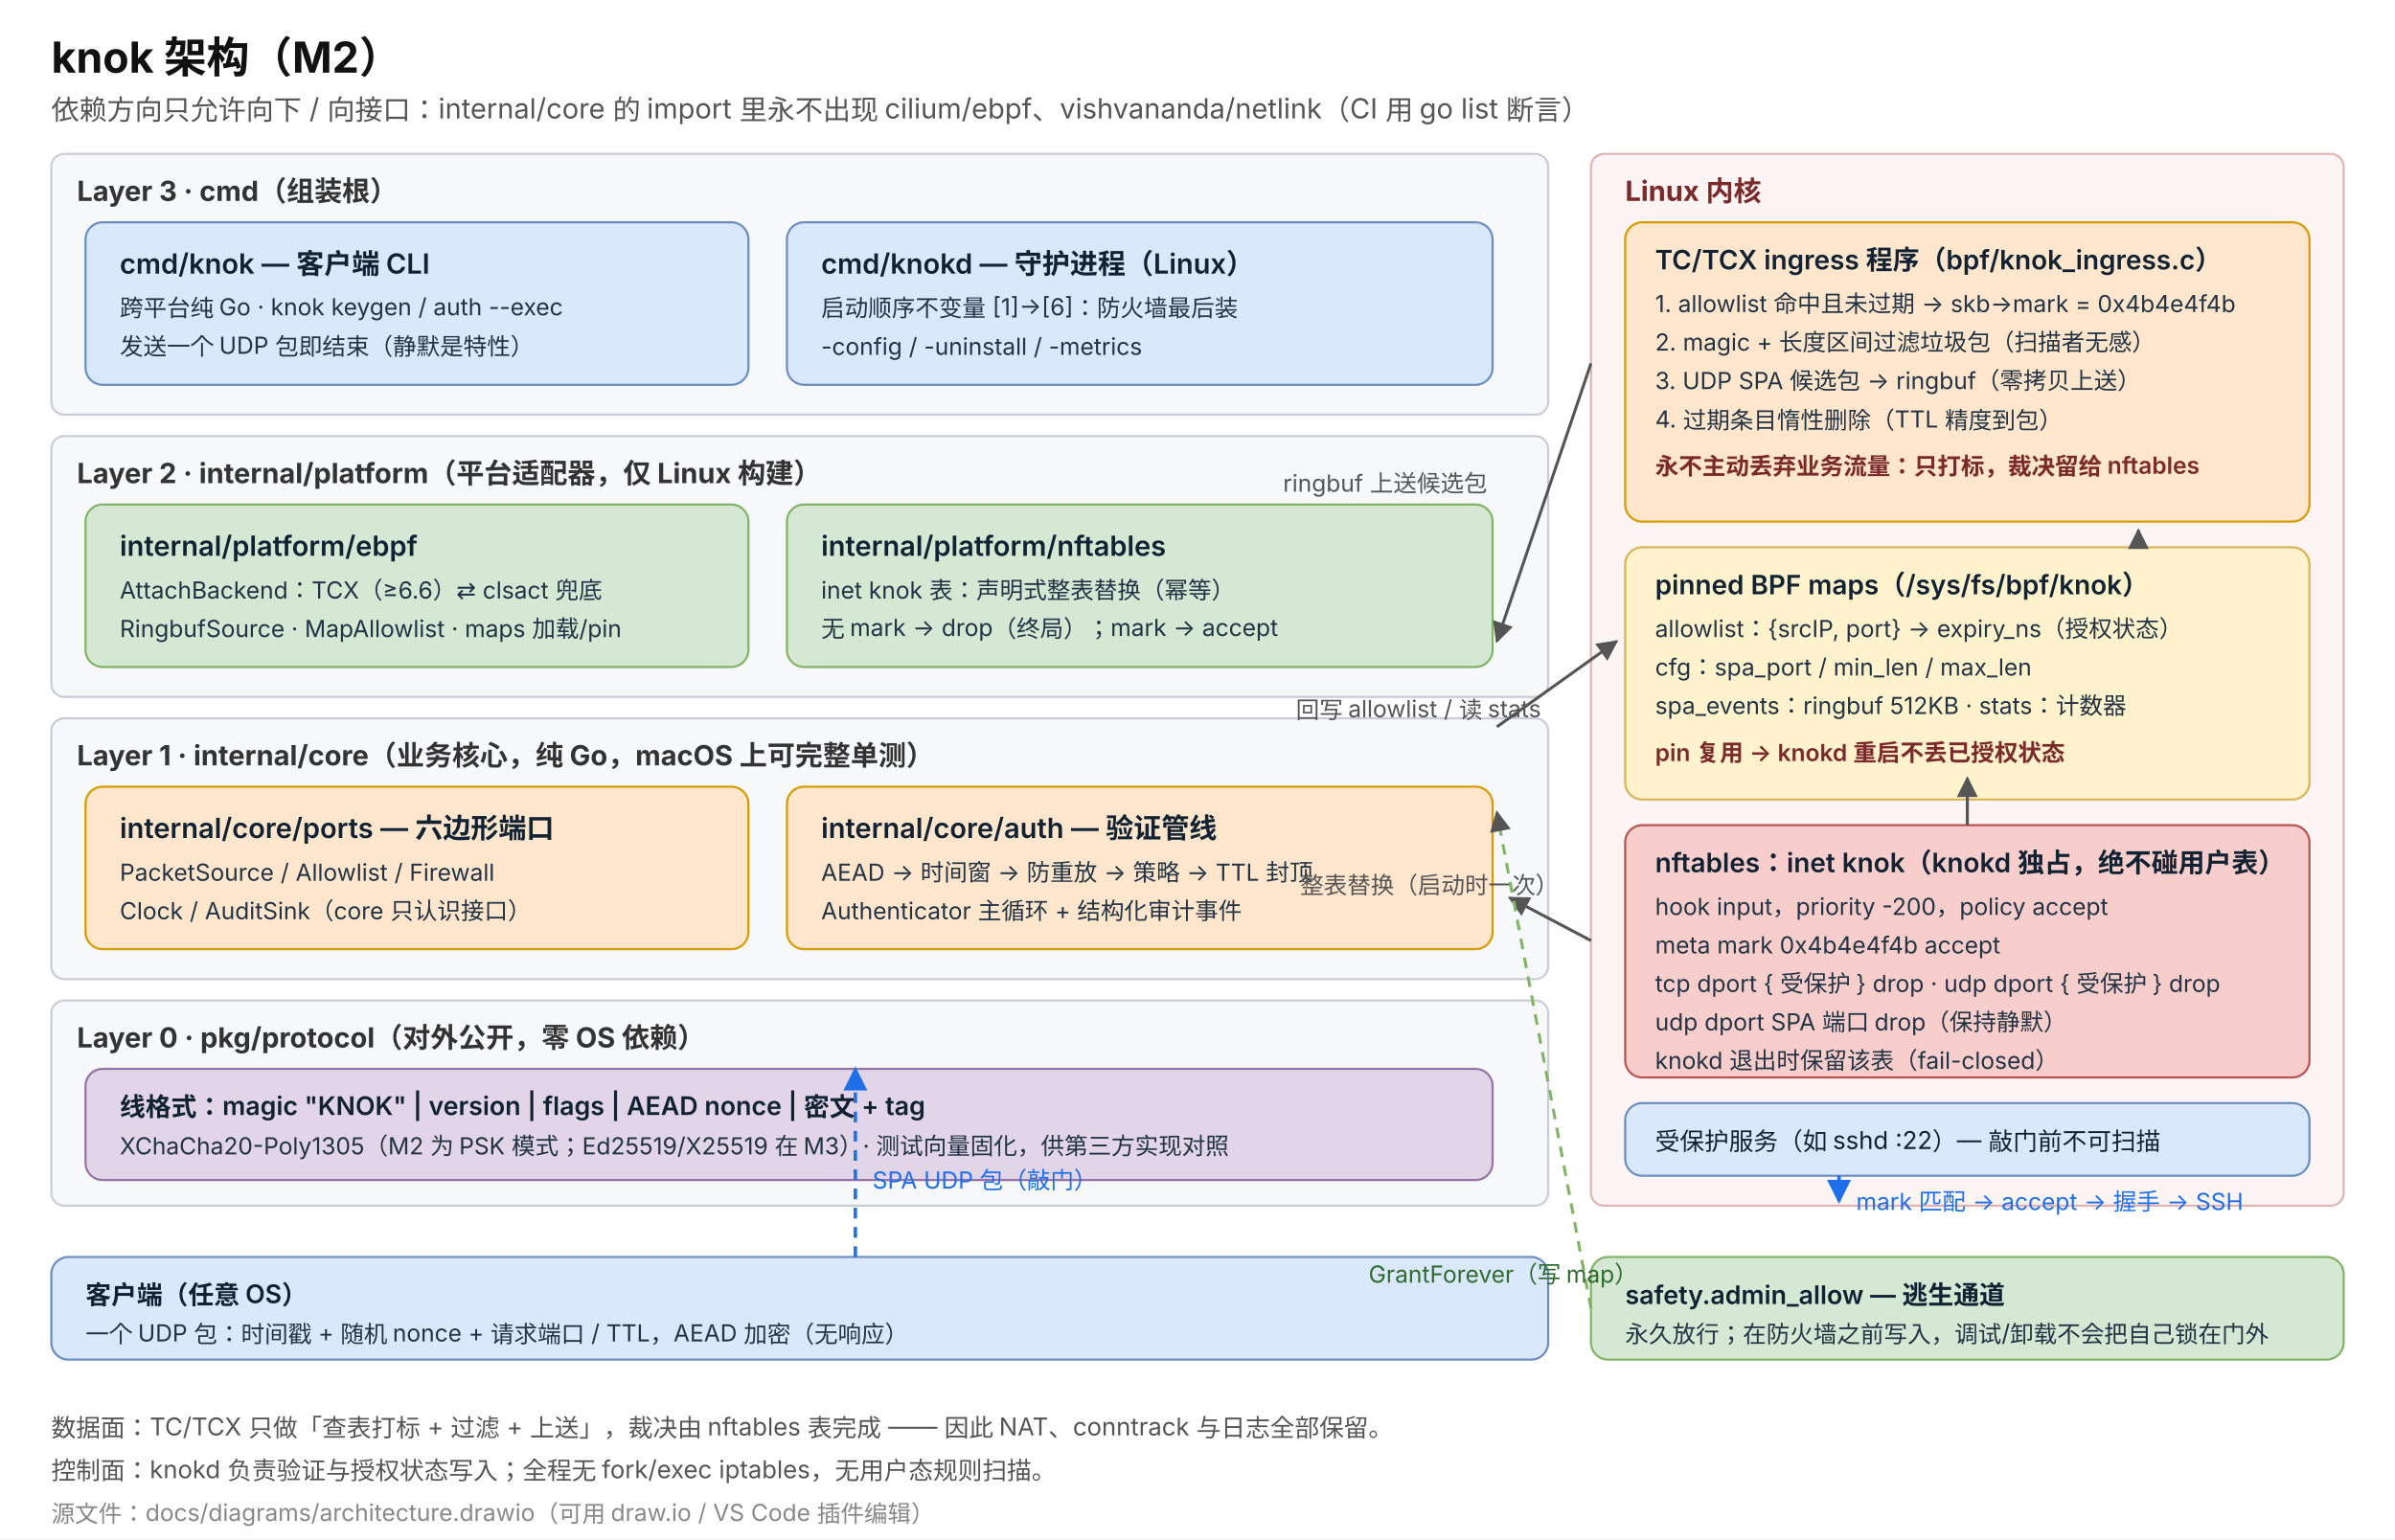
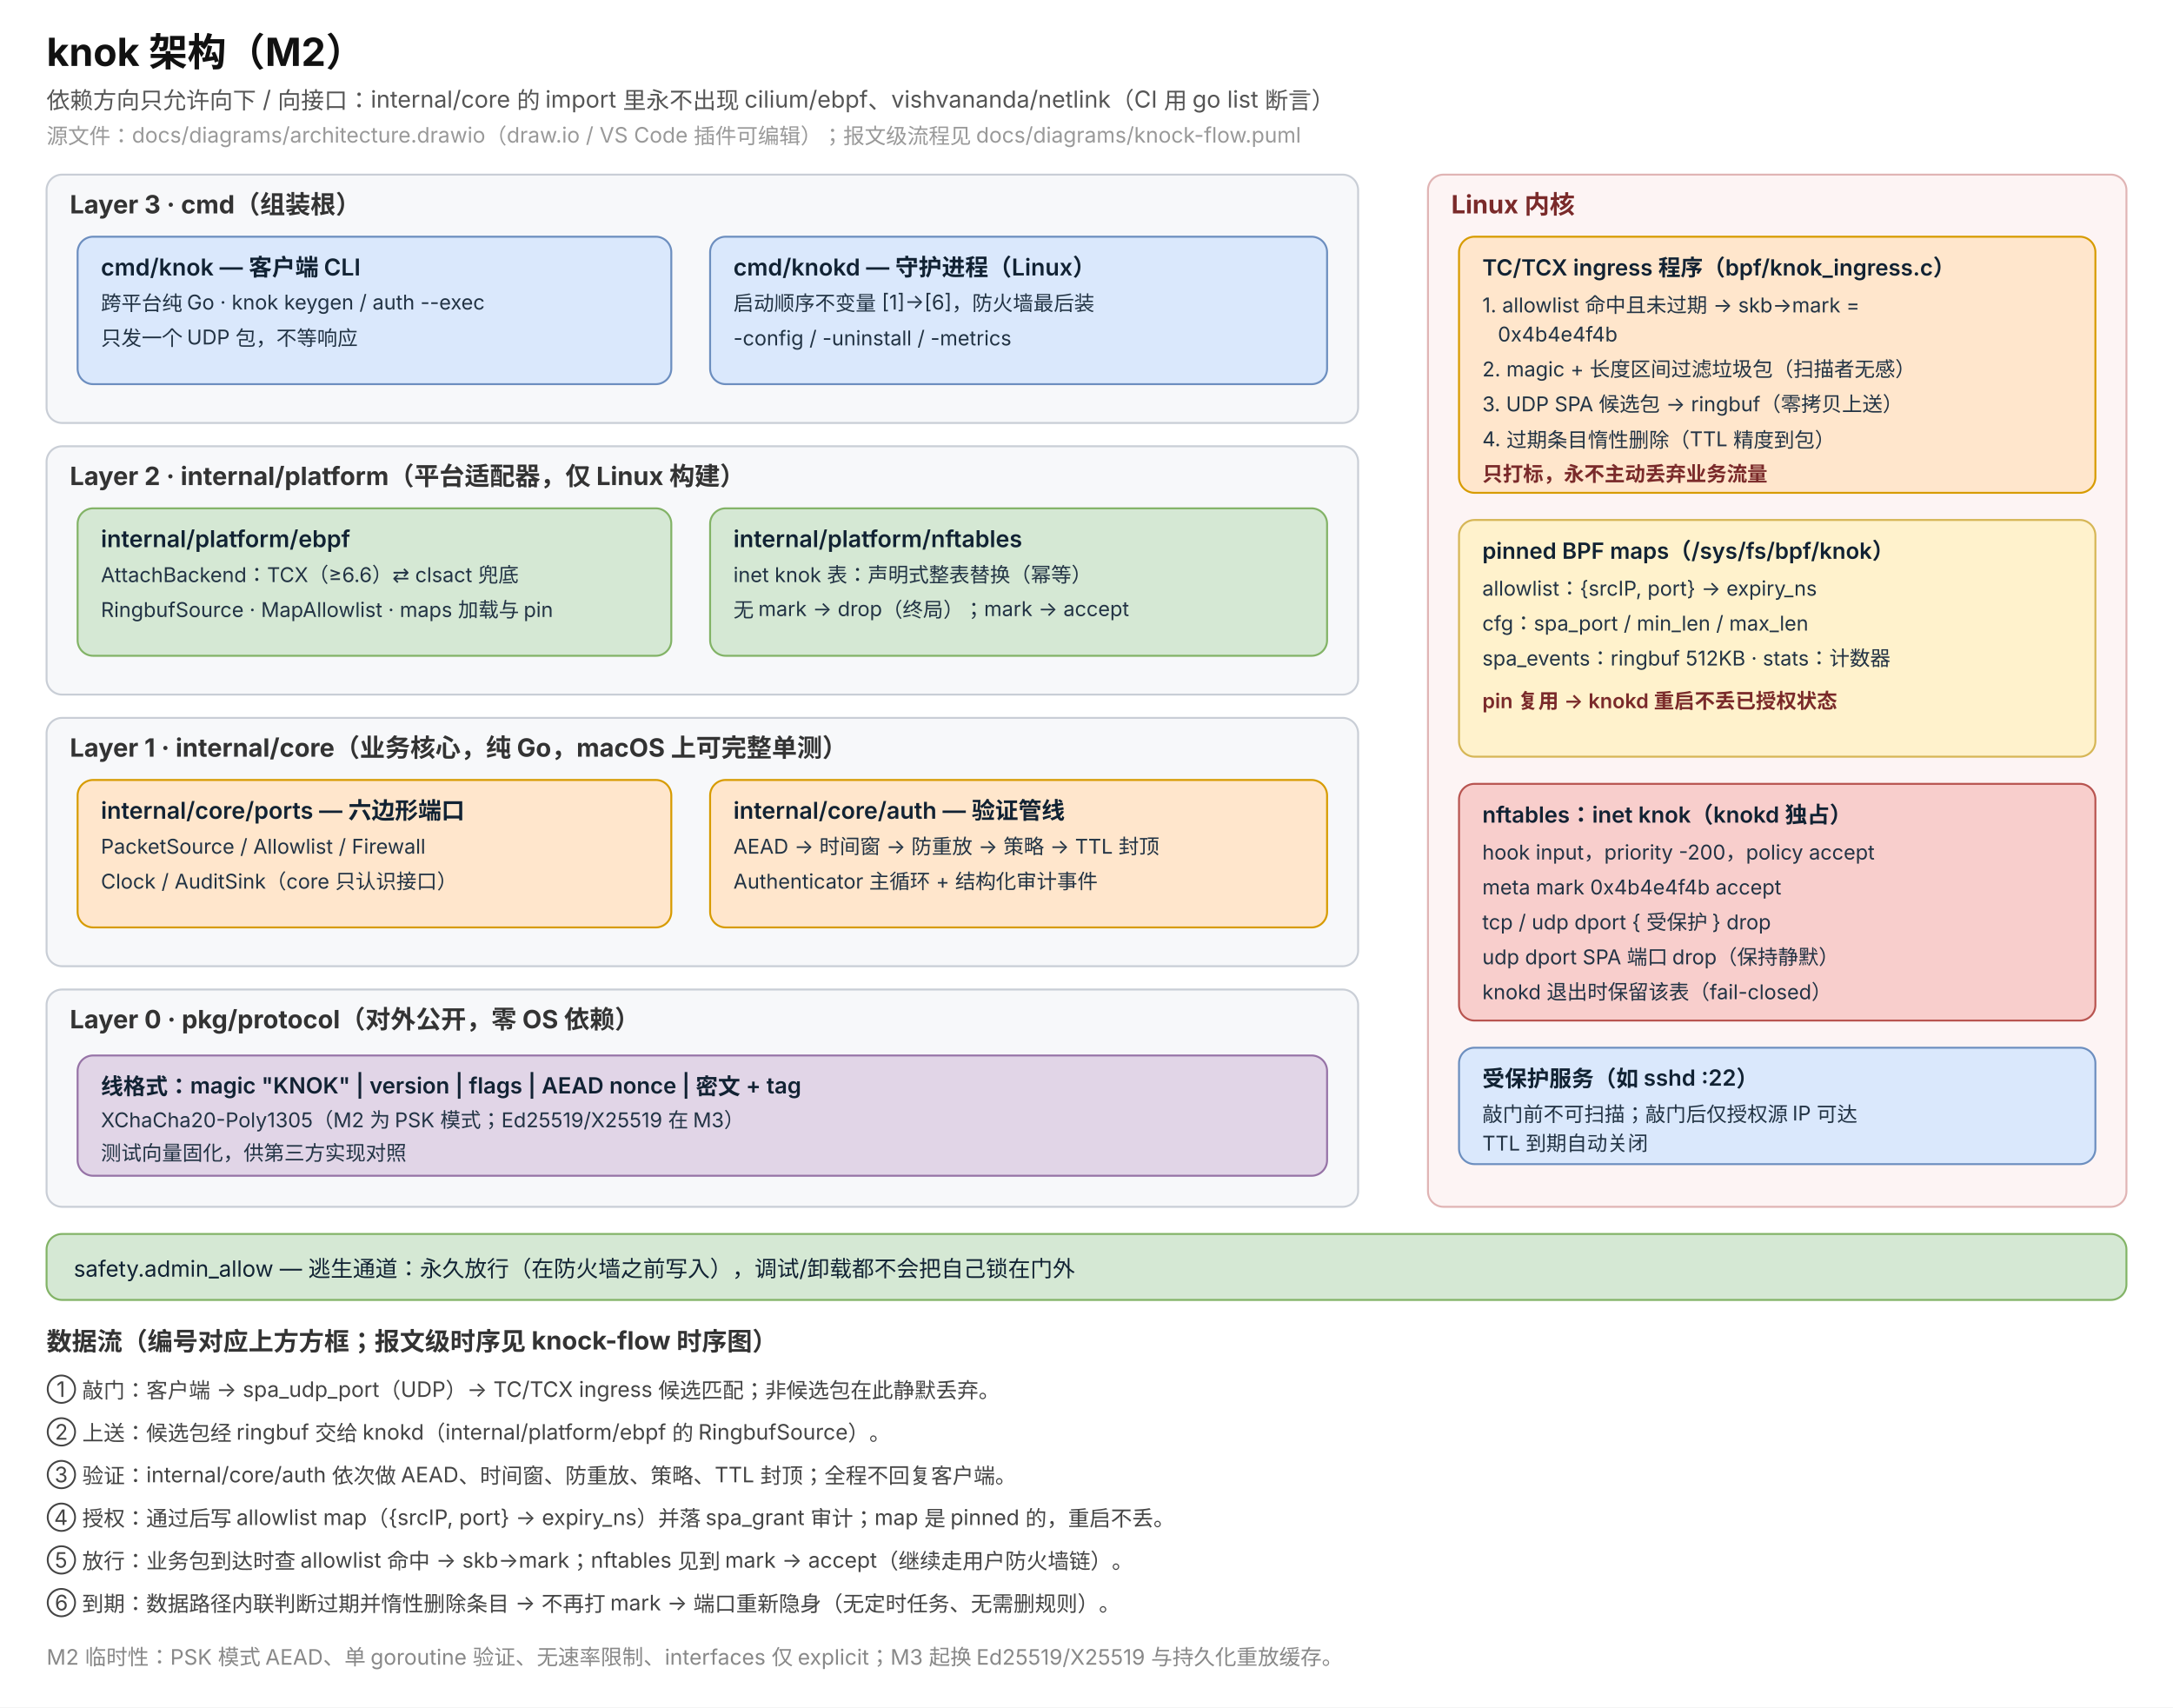
- <svg xmlns="http://www.w3.org/2000/svg" viewBox="0 0 1120 720" width="1120" height="720" font-family="-apple-system,BlinkMacSystemFont,'Segoe UI','PingFang SC','Hiragino Sans GB','Microsoft YaHei',sans-serif">
-   <defs>
-     <marker id="arrow" viewBox="0 0 10 10" refX="9" refY="5" markerWidth="7" markerHeight="7" orient="auto-start-reverse">
-       <path d="M 0 0 L 10 5 L 0 10 z" fill="#555" />
-     </marker>
-     <marker id="arrowDash" viewBox="0 0 10 10" refX="9" refY="5" markerWidth="7" markerHeight="7" orient="auto-start-reverse">
-       <path d="M 0 0 L 10 5 L 0 10 z" fill="#1f6feb" />
-     </marker>
-   </defs>
-   <rect width="1120" height="720" fill="#ffffff" />
+ <svg xmlns="http://www.w3.org/2000/svg" viewBox="0 0 1120 880" width="1120" height="880" font-family="-apple-system,BlinkMacSystemFont,'Segoe UI','PingFang SC','Hiragino Sans GB','Microsoft YaHei',sans-serif">
+   <rect width="1120" height="880" fill="#ffffff" />
  <text x="24" y="34" font-size="20" font-weight="700" fill="#111">knok 架构（M2）</text>
-   <text x="24" y="56" font-size="13" fill="#555">依赖方向只允许向下 / 向接口：internal/core 的 import 里永不出现 cilium/ebpf、vishvananda/netlink（CI 用 go list 断言）</text>
-   <rect x="24" y="72" width="700" height="122" rx="6" fill="#f7f8fa" stroke="#c9ced6" />
-   <text x="36" y="94" font-size="13" font-weight="700" fill="#333">Layer 3 · cmd（组装根）</text>
-   <rect x="40" y="104" width="310" height="76" rx="8" fill="#dae8fc" stroke="#6c8ebf" />
-   <text x="56" y="128" font-size="13" font-weight="600" fill="#123">cmd/knok — 客户端 CLI</text>
-   <text x="56" y="148" font-size="11" fill="#234">跨平台纯 Go · knok keygen / auth --exec</text>
-   <text x="56" y="166" font-size="11" fill="#234">发送一个 UDP 包即结束（静默是特性）</text>
-   <rect x="368" y="104" width="330" height="76" rx="8" fill="#dae8fc" stroke="#6c8ebf" />
-   <text x="384" y="128" font-size="13" font-weight="600" fill="#123">cmd/knokd — 守护进程（Linux）</text>
-   <text x="384" y="148" font-size="11" fill="#234">启动顺序不变量 [1]→[6]：防火墙最后装</text>
-   <text x="384" y="166" font-size="11" fill="#234">-config / -uninstall / -metrics</text>
-   <rect x="24" y="204" width="700" height="122" rx="6" fill="#f7f8fa" stroke="#c9ced6" />
-   <text x="36" y="226" font-size="13" font-weight="700" fill="#333">Layer 2 · internal/platform（平台适配器，仅 Linux 构建）</text>
-   <rect x="40" y="236" width="310" height="76" rx="8" fill="#d5e8d4" stroke="#82b366" />
-   <text x="56" y="260" font-size="13" font-weight="600" fill="#123">internal/platform/ebpf</text>
-   <text x="56" y="280" font-size="11" fill="#234">AttachBackend：TCX（≥6.6）⇄ clsact 兜底</text>
-   <text x="56" y="298" font-size="11" fill="#234">RingbufSource · MapAllowlist · maps 加载/pin</text>
-   <rect x="368" y="236" width="330" height="76" rx="8" fill="#d5e8d4" stroke="#82b366" />
-   <text x="384" y="260" font-size="13" font-weight="600" fill="#123">internal/platform/nftables</text>
-   <text x="384" y="280" font-size="11" fill="#234">inet knok 表：声明式整表替换（幂等）</text>
-   <text x="384" y="298" font-size="11" fill="#234">无 mark → drop（终局）；mark → accept</text>
-   <rect x="24" y="336" width="700" height="122" rx="6" fill="#f7f8fa" stroke="#c9ced6" />
-   <text x="36" y="358" font-size="13" font-weight="700" fill="#333">Layer 1 · internal/core（业务核心，纯 Go，macOS 上可完整单测）</text>
-   <rect x="40" y="368" width="310" height="76" rx="8" fill="#ffe6cc" stroke="#d79b00" />
-   <text x="56" y="392" font-size="13" font-weight="600" fill="#123">internal/core/ports — 六边形端口</text>
-   <text x="56" y="412" font-size="11" fill="#234">PacketSource / Allowlist / Firewall</text>
-   <text x="56" y="430" font-size="11" fill="#234">Clock / AuditSink（core 只认识接口）</text>
-   <rect x="368" y="368" width="330" height="76" rx="8" fill="#ffe6cc" stroke="#d79b00" />
-   <text x="384" y="392" font-size="13" font-weight="600" fill="#123">internal/core/auth — 验证管线</text>
-   <text x="384" y="412" font-size="11" fill="#234">AEAD → 时间窗 → 防重放 → 策略 → TTL 封顶</text>
-   <text x="384" y="430" font-size="11" fill="#234">Authenticator 主循环 + 结构化审计事件</text>
-   <rect x="24" y="468" width="700" height="96" rx="6" fill="#f7f8fa" stroke="#c9ced6" />
-   <text x="36" y="490" font-size="13" font-weight="700" fill="#333">Layer 0 · pkg/protocol（对外公开，零 OS 依赖）</text>
-   <rect x="40" y="500" width="658" height="52" rx="8" fill="#e1d5e7" stroke="#9673a6" />
-   <text x="56" y="522" font-size="12" font-weight="600" fill="#123">线格式：magic "KNOK" | version | flags | AEAD nonce | 密文 + tag</text>
-   <text x="56" y="540" font-size="11" fill="#234">XChaCha20-Poly1305（M2 为 PSK 模式；Ed25519/X25519 在 M3）· 测试向量固化，供第三方实现对照</text>
-   <rect x="744" y="72" width="352" height="492" rx="6" fill="#fdf4f4" stroke="#e0b4b4" />
-   <text x="760" y="94" font-size="13" font-weight="700" fill="#7a2a2a">Linux 内核</text>
-   <rect x="760" y="104" width="320" height="140" rx="8" fill="#ffe6cc" stroke="#d79b00" />
-   <text x="774" y="126" font-size="12.5" font-weight="600" fill="#123">TC/TCX ingress 程序（bpf/knok_ingress.c）</text>
-   <text x="774" y="146" font-size="11" fill="#234">1. allowlist 命中且未过期 → skb-&gt;mark = 0x4b4e4f4b</text>
-   <text x="774" y="164" font-size="11" fill="#234">2. magic + 长度区间过滤垃圾包（扫描者无感）</text>
-   <text x="774" y="182" font-size="11" fill="#234">3. UDP SPA 候选包 → ringbuf（零拷贝上送）</text>
-   <text x="774" y="200" font-size="11" fill="#234">4. 过期条目惰性删除（TTL 精度到包）</text>
-   <text x="774" y="222" font-size="11" font-weight="600" fill="#7a2a2a">永不主动丢弃业务流量：只打标，裁决留给 nftables</text>
-   <rect x="760" y="256" width="320" height="118" rx="8" fill="#fff2cc" stroke="#d6b656" />
-   <text x="774" y="278" font-size="12.5" font-weight="600" fill="#123">pinned BPF maps（/sys/fs/bpf/knok）</text>
-   <text x="774" y="298" font-size="11" fill="#234">allowlist：{srcIP, port} → expiry_ns（授权状态）</text>
-   <text x="774" y="316" font-size="11" fill="#234">cfg：spa_port / min_len / max_len</text>
-   <text x="774" y="334" font-size="11" fill="#234">spa_events：ringbuf 512KB · stats：计数器</text>
-   <text x="774" y="356" font-size="11" font-weight="600" fill="#7a2a2a">pin 复用 → knokd 重启不丢已授权状态</text>
-   <rect x="760" y="386" width="320" height="118" rx="8" fill="#f8cecc" stroke="#b85450" />
-   <text x="774" y="408" font-size="12.5" font-weight="600" fill="#123">nftables：inet knok（knokd 独占，绝不碰用户表）</text>
-   <text x="774" y="428" font-size="11" fill="#234">hook input，priority -200，policy accept</text>
-   <text x="774" y="446" font-size="11" fill="#234">meta mark 0x4b4e4f4b accept</text>
-   <text x="774" y="464" font-size="11" fill="#234">tcp dport { 受保护 } drop · udp dport { 受保护 } drop</text>
-   <text x="774" y="482" font-size="11" fill="#234">udp dport SPA 端口 drop（保持静默）</text>
-   <text x="774" y="500" font-size="11" fill="#234">knokd 退出时保留该表（fail-closed）</text>
-   <rect x="760" y="516" width="320" height="34" rx="8" fill="#dae8fc" stroke="#6c8ebf" />
-   <text x="774" y="538" font-size="11.5" fill="#123">受保护服务（如 sshd :22）— 敲门前不可扫描</text>
-   <rect x="24" y="588" width="700" height="48" rx="8" fill="#dae8fc" stroke="#6c8ebf" />
-   <text x="40" y="610" font-size="12" font-weight="600" fill="#123">客户端（任意 OS）</text>
-   <text x="40" y="628" font-size="11" fill="#234">一个 UDP 包：时间戳 + 随机 nonce + 请求端口 / TTL，AEAD 加密（无响应）</text>
-   <rect x="744" y="588" width="352" height="48" rx="8" fill="#d5e8d4" stroke="#82b366" />
-   <text x="760" y="610" font-size="12" font-weight="600" fill="#123">safety.admin_allow — 逃生通道</text>
-   <text x="760" y="628" font-size="11" fill="#234">永久放行；在防火墙之前写入，调试/卸载不会把自己锁在门外</text>
-   <path d="M 400 588 L 400 500" stroke="#1f6feb" stroke-width="1.6" stroke-dasharray="5 4" fill="none" marker-end="url(#arrowDash)" />
-   <text x="408" y="556" font-size="11" fill="#1f6feb">SPA UDP 包（敲门）</text>
-   <path d="M 744 170 L 700 300" stroke="#555" stroke-width="1.4" fill="none" marker-end="url(#arrow)" />
-   <text x="600" y="230" font-size="11" fill="#555">ringbuf 上送候选包</text>
-   <path d="M 700 340 L 756 300" stroke="#555" stroke-width="1.4" fill="none" marker-end="url(#arrow)" />
-   <text x="606" y="336" font-size="11" fill="#555">回写 allowlist / 读 stats</text>
-   <path d="M 744 440 L 706 420" stroke="#555" stroke-width="1.4" fill="none" marker-end="url(#arrow)" />
-   <text x="608" y="418" font-size="11" fill="#555">整表替换（启动时一次）</text>
-   <path d="M 920 386 L 920 364" stroke="#555" stroke-width="1.4" fill="none" marker-end="url(#arrow)" />
-   <path d="M 1000 256 L 1000 248" stroke="#555" stroke-width="1.4" fill="none" marker-end="url(#arrow)" />
-   <path d="M 860 550 L 860 562" stroke="#1f6feb" stroke-width="1.6" fill="none" marker-end="url(#arrowDash)" />
-   <text x="868" y="566" font-size="11" fill="#1f6feb">mark 匹配 → accept → 握手 → SSH</text>
-   <path d="M 744 612 L 700 380" stroke="#82b366" stroke-width="1.4" stroke-dasharray="5 4" fill="none" marker-end="url(#arrow)" />
-   <text x="640" y="600" font-size="11" fill="#2f6b2f">GrantForever（写 map）</text>
-   <text x="24" y="672" font-size="11.5" fill="#555">数据面：TC/TCX 只做「查表打标 + 过滤 + 上送」，裁决由 nftables 表完成 —— 因此 NAT、conntrack 与日志全部保留。</text>
-   <text x="24" y="692" font-size="11.5" fill="#555">控制面：knokd 负责验证与授权状态写入；全程无 fork/exec iptables，无用户态规则扫描。</text>
-   <text x="24" y="712" font-size="11" fill="#888">源文件：docs/diagrams/architecture.drawio（可用 draw.io / VS Code 插件编辑）</text>
+   <text x="24" y="56" font-size="12" fill="#555">依赖方向只允许向下 / 向接口：internal/core 的 import 里永不出现 cilium/ebpf、vishvananda/netlink（CI 用 go list 断言）</text>
+   <text x="24" y="74" font-size="11" fill="#999">源文件：docs/diagrams/architecture.drawio（draw.io / VS Code 插件可编辑）；报文级流程见 docs/diagrams/knock-flow.puml</text>
+   <rect x="24" y="90" width="676" height="128" rx="8" fill="#f7f8fa" stroke="#c9ced6" />
+   <text x="36" y="110" font-size="13" font-weight="700" fill="#333">Layer 3 · cmd（组装根）</text>
+   <rect x="40" y="122" width="306" height="76" rx="8" fill="#dae8fc" stroke="#6c8ebf" />
+   <text x="52" y="142" font-size="12" font-weight="600" fill="#123">cmd/knok — 客户端 CLI</text>
+   <text x="52" y="160" font-size="10.5" fill="#234">跨平台纯 Go · knok keygen / auth --exec</text>
+   <text x="52" y="178" font-size="10.5" fill="#234">只发一个 UDP 包，不等响应</text>
+   <rect x="366" y="122" width="318" height="76" rx="8" fill="#dae8fc" stroke="#6c8ebf" />
+   <text x="378" y="142" font-size="12" font-weight="600" fill="#123">cmd/knokd — 守护进程（Linux）</text>
+   <text x="378" y="160" font-size="10.5" fill="#234">启动顺序不变量 [1]→[6]，防火墙最后装</text>
+   <text x="378" y="178" font-size="10.5" fill="#234">-config / -uninstall / -metrics</text>
+   <rect x="24" y="230" width="676" height="128" rx="8" fill="#f7f8fa" stroke="#c9ced6" />
+   <text x="36" y="250" font-size="13" font-weight="700" fill="#333">Layer 2 · internal/platform（平台适配器，仅 Linux 构建）</text>
+   <rect x="40" y="262" width="306" height="76" rx="8" fill="#d5e8d4" stroke="#82b366" />
+   <text x="52" y="282" font-size="12" font-weight="600" fill="#123">internal/platform/ebpf</text>
+   <text x="52" y="300" font-size="10.5" fill="#234">AttachBackend：TCX（≥6.6）⇄ clsact 兜底</text>
+   <text x="52" y="318" font-size="10.5" fill="#234">RingbufSource · MapAllowlist · maps 加载与 pin</text>
+   <rect x="366" y="262" width="318" height="76" rx="8" fill="#d5e8d4" stroke="#82b366" />
+   <text x="378" y="282" font-size="12" font-weight="600" fill="#123">internal/platform/nftables</text>
+   <text x="378" y="300" font-size="10.5" fill="#234">inet knok 表：声明式整表替换（幂等）</text>
+   <text x="378" y="318" font-size="10.5" fill="#234">无 mark → drop（终局）；mark → accept</text>
+   <rect x="24" y="370" width="676" height="128" rx="8" fill="#f7f8fa" stroke="#c9ced6" />
+   <text x="36" y="390" font-size="13" font-weight="700" fill="#333">Layer 1 · internal/core（业务核心，纯 Go，macOS 上可完整单测）</text>
+   <rect x="40" y="402" width="306" height="76" rx="8" fill="#ffe6cc" stroke="#d79b00" />
+   <text x="52" y="422" font-size="12" font-weight="600" fill="#123">internal/core/ports — 六边形端口</text>
+   <text x="52" y="440" font-size="10.5" fill="#234">PacketSource / Allowlist / Firewall</text>
+   <text x="52" y="458" font-size="10.5" fill="#234">Clock / AuditSink（core 只认识接口）</text>
+   <rect x="366" y="402" width="318" height="76" rx="8" fill="#ffe6cc" stroke="#d79b00" />
+   <text x="378" y="422" font-size="12" font-weight="600" fill="#123">internal/core/auth — 验证管线</text>
+   <text x="378" y="440" font-size="10.5" fill="#234">AEAD → 时间窗 → 防重放 → 策略 → TTL 封顶</text>
+   <text x="378" y="458" font-size="10.5" fill="#234">Authenticator 主循环 + 结构化审计事件</text>
+   <rect x="24" y="510" width="676" height="112" rx="8" fill="#f7f8fa" stroke="#c9ced6" />
+   <text x="36" y="530" font-size="13" font-weight="700" fill="#333">Layer 0 · pkg/protocol（对外公开，零 OS 依赖）</text>
+   <rect x="40" y="544" width="644" height="62" rx="8" fill="#e1d5e7" stroke="#9673a6" />
+   <text x="52" y="564" font-size="11.5" font-weight="600" fill="#123">线格式：magic "KNOK" | version | flags | AEAD nonce | 密文 + tag</text>
+   <text x="52" y="581" font-size="10.5" fill="#234">XChaCha20-Poly1305（M2 为 PSK 模式；Ed25519/X25519 在 M3）</text>
+   <text x="52" y="598" font-size="10.5" fill="#234">测试向量固化，供第三方实现对照</text>
+   <rect x="736" y="90" width="360" height="532" rx="8" fill="#fdf4f4" stroke="#e0b4b4" />
+   <text x="748" y="110" font-size="13" font-weight="700" fill="#7a2a2a">Linux 内核</text>
+   <rect x="752" y="122" width="328" height="132" rx="8" fill="#ffe6cc" stroke="#d79b00" />
+   <text x="764" y="142" font-size="11.5" font-weight="600" fill="#123">TC/TCX ingress 程序（bpf/knok_ingress.c）</text>
+   <text x="764" y="161" font-size="10.5" fill="#234">1. allowlist 命中且未过期 → skb-&gt;mark =</text>
+   <text x="772" y="176" font-size="10.5" fill="#234">0x4b4e4f4b</text>
+   <text x="764" y="194" font-size="10.5" fill="#234">2. magic + 长度区间过滤垃圾包（扫描者无感）</text>
+   <text x="764" y="212" font-size="10.5" fill="#234">3. UDP SPA 候选包 → ringbuf（零拷贝上送）</text>
+   <text x="764" y="230" font-size="10.5" fill="#234">4. 过期条目惰性删除（TTL 精度到包）</text>
+   <text x="764" y="248" font-size="10.5" font-weight="600" fill="#7a2a2a">只打标，永不主动丢弃业务流量</text>
+   <rect x="752" y="268" width="328" height="122" rx="8" fill="#fff2cc" stroke="#d6b656" />
+   <text x="764" y="288" font-size="11.5" font-weight="600" fill="#123">pinned BPF maps（/sys/fs/bpf/knok）</text>
+   <text x="764" y="307" font-size="10.5" fill="#234">allowlist：{srcIP, port} → expiry_ns</text>
+   <text x="764" y="325" font-size="10.5" fill="#234">cfg：spa_port / min_len / max_len</text>
+   <text x="764" y="343" font-size="10.5" fill="#234">spa_events：ringbuf 512KB · stats：计数器</text>
+   <text x="764" y="365" font-size="10.5" font-weight="600" fill="#7a2a2a">pin 复用 → knokd 重启不丢已授权状态</text>
+   <rect x="752" y="404" width="328" height="122" rx="8" fill="#f8cecc" stroke="#b85450" />
+   <text x="764" y="424" font-size="11.5" font-weight="600" fill="#123">nftables：inet knok（knokd 独占）</text>
+   <text x="764" y="443" font-size="10.5" fill="#234">hook input，priority -200，policy accept</text>
+   <text x="764" y="461" font-size="10.5" fill="#234">meta mark 0x4b4e4f4b accept</text>
+   <text x="764" y="479" font-size="10.5" fill="#234">tcp / udp dport { 受保护 } drop</text>
+   <text x="764" y="497" font-size="10.5" fill="#234">udp dport SPA 端口 drop（保持静默）</text>
+   <text x="764" y="515" font-size="10.5" fill="#234">knokd 退出时保留该表（fail-closed）</text>
+   <rect x="752" y="540" width="328" height="60" rx="8" fill="#dae8fc" stroke="#6c8ebf" />
+   <text x="764" y="560" font-size="11.5" font-weight="600" fill="#123">受保护服务（如 sshd :22）</text>
+   <text x="764" y="578" font-size="10.5" fill="#234">敲门前不可扫描；敲门后仅授权源 IP 可达</text>
+   <text x="764" y="593" font-size="10.5" fill="#234">TTL 到期自动关闭</text>
+   <rect x="24" y="636" width="1072" height="34" rx="8" fill="#d5e8d4" stroke="#82b366" />
+   <text x="38" y="658" font-size="11.5" fill="#123">safety.admin_allow — 逃生通道：永久放行（在防火墙之前写入），调试/卸载都不会把自己锁在门外</text>
+   <text x="24" y="696" font-size="13" font-weight="700" fill="#333">数据流（编号对应上方方框；报文级时序见 knock-flow 时序图）</text>
+   <g font-size="11" fill="#444">
+     <text x="24" y="720">① 敲门：客户端 → spa_udp_port（UDP）→ TC/TCX ingress 候选匹配；非候选包在此静默丢弃。</text>
+     <text x="24" y="742">② 上送：候选包经 ringbuf 交给 knokd（internal/platform/ebpf 的 RingbufSource）。</text>
+     <text x="24" y="764">③ 验证：internal/core/auth 依次做 AEAD、时间窗、防重放、策略、TTL 封顶；全程不回复客户端。</text>
+     <text x="24" y="786">④ 授权：通过后写 allowlist map（{srcIP, port} → expiry_ns）并落 spa_grant 审计；map 是 pinned 的，重启不丢。</text>
+     <text x="24" y="808">⑤ 放行：业务包到达时查 allowlist 命中 → skb-&gt;mark；nftables 见到 mark → accept（继续走用户防火墙链）。</text>
+     <text x="24" y="830">⑥ 到期：数据路径内联判断过期并惰性删除条目 → 不再打 mark → 端口重新隐身（无定时任务、无需删规则）。</text>
+   </g>
+   <text x="24" y="858" font-size="11" fill="#888">M2 临时性：PSK 模式 AEAD、单 goroutine 验证、无速率限制、interfaces 仅 explicit；M3 起换 Ed25519/X25519 与持久化重放缓存。</text>
</svg>
